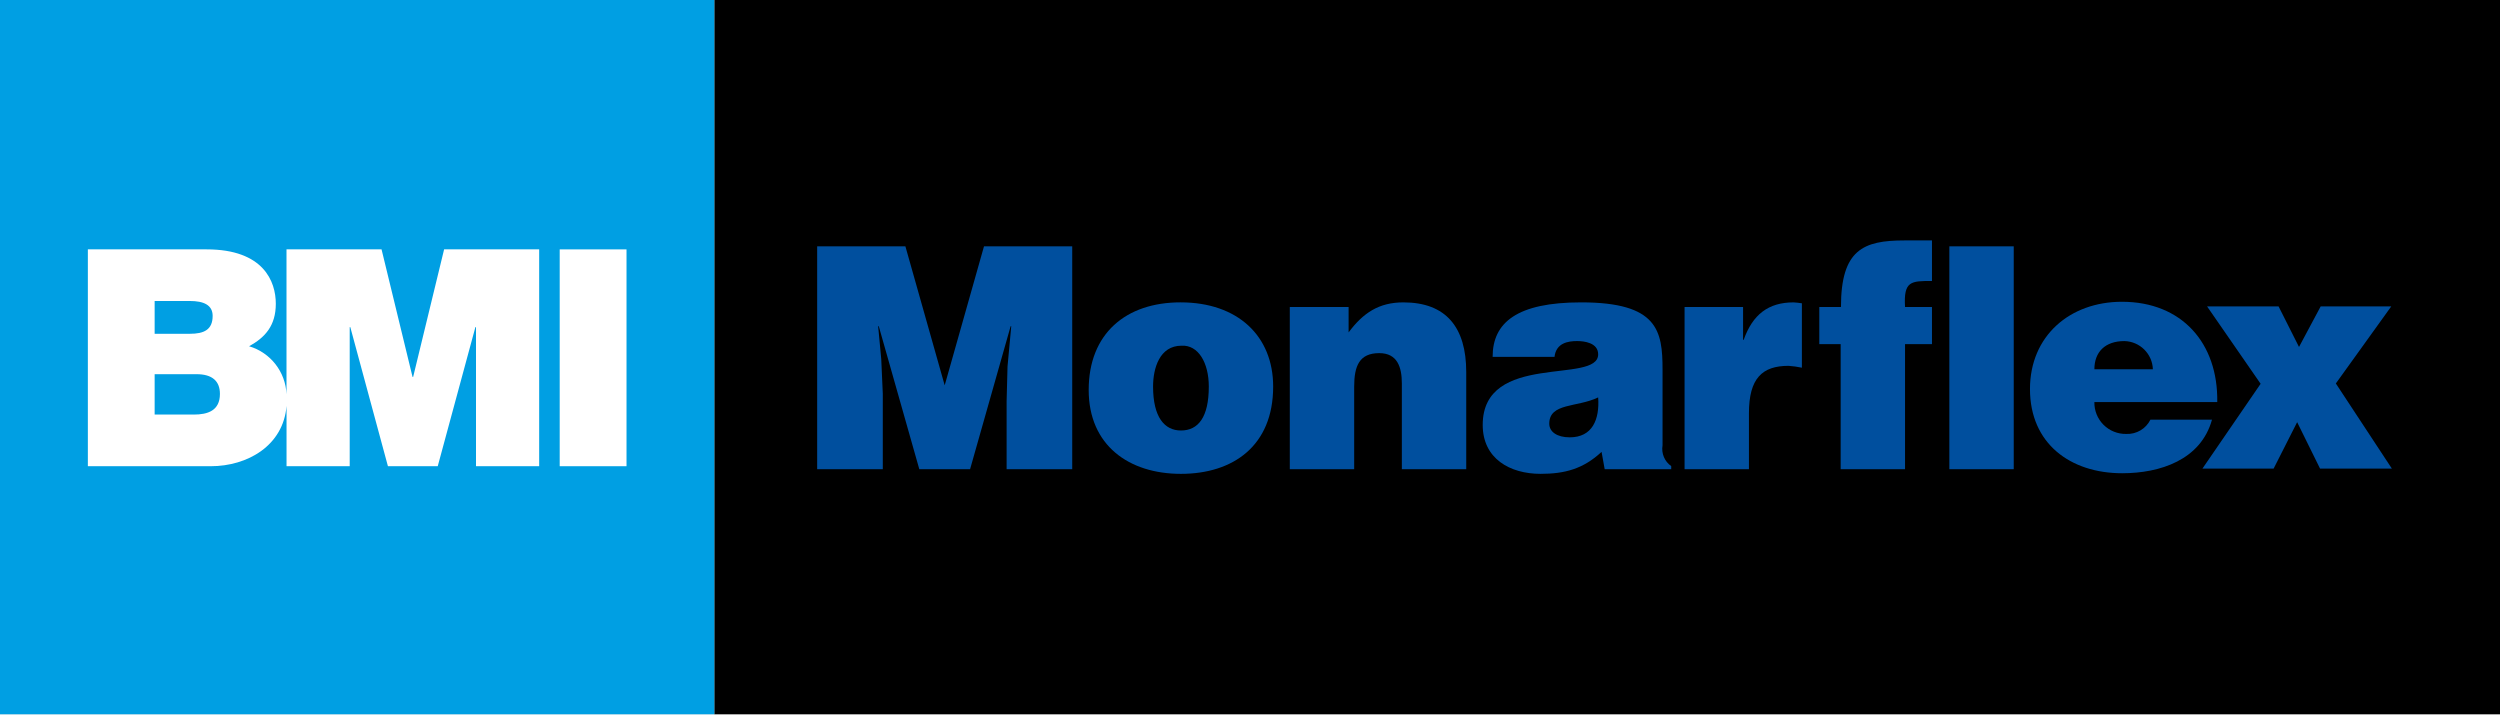
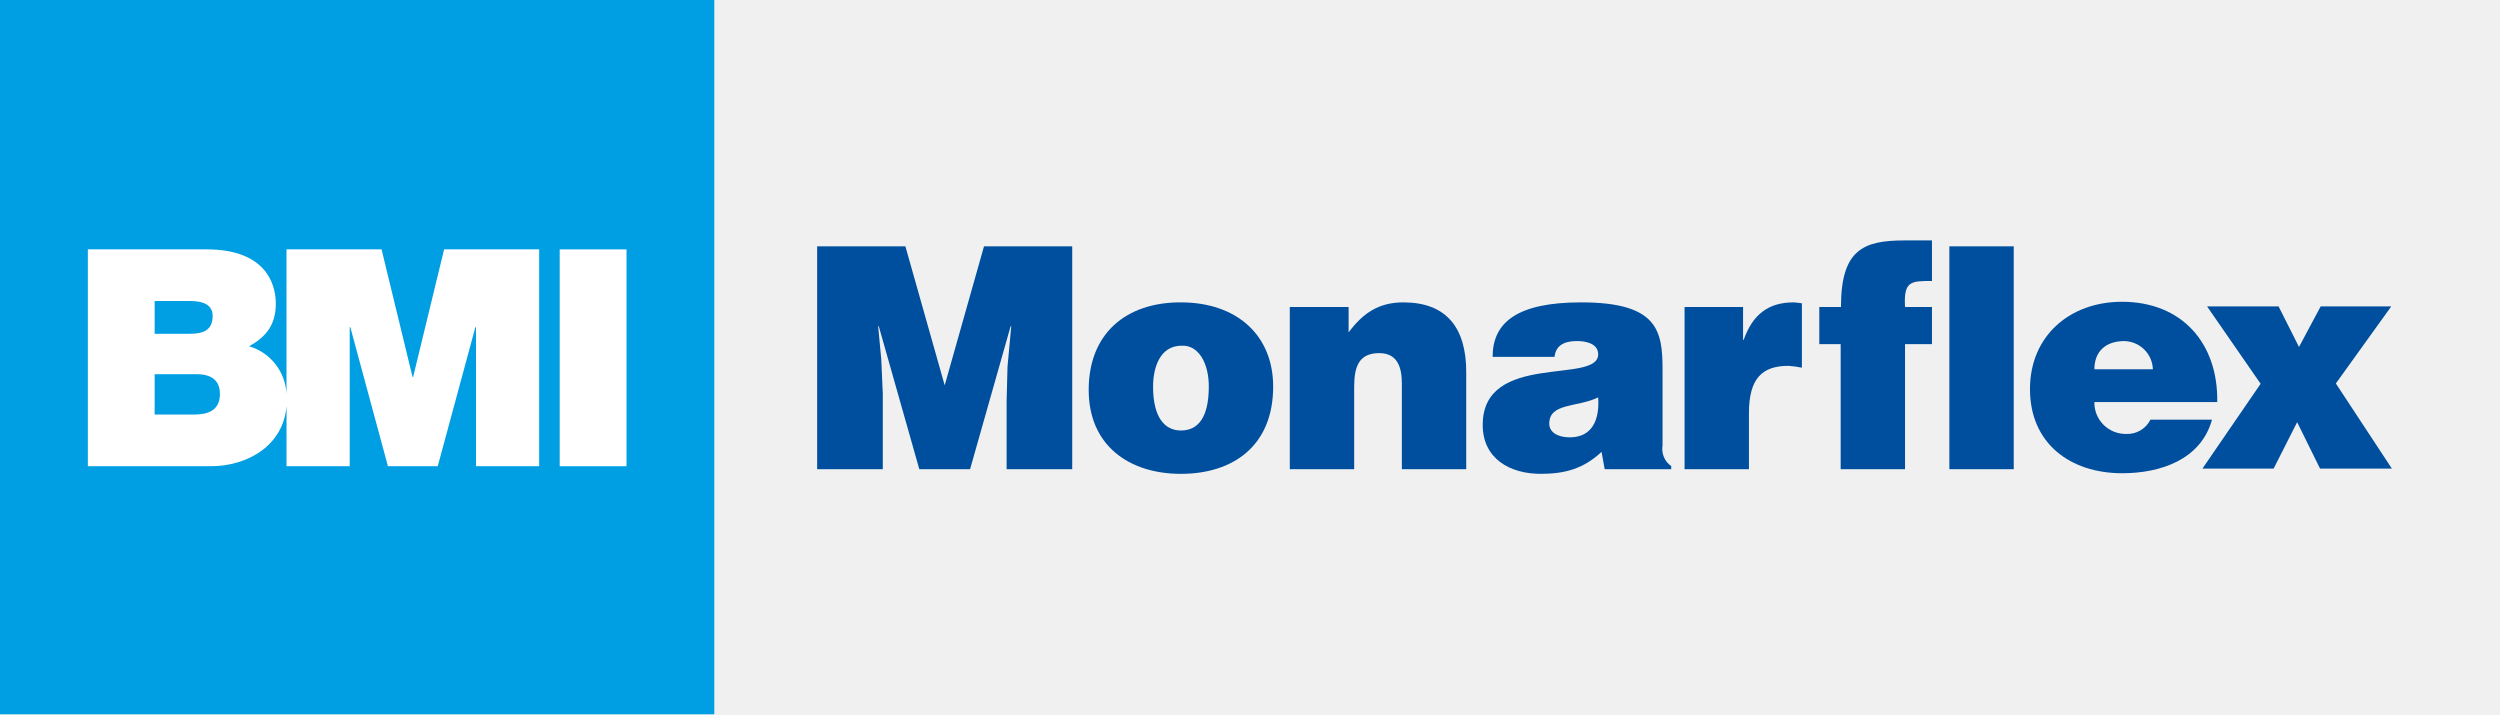
<svg xmlns="http://www.w3.org/2000/svg" viewBox="0 0 350 100">
-   <rect id="whiteBox" x="100" width="250" height="100" />
  <g id="Monarflex" fill="#004f9e">
    <polygon points="114.403 65.689 114.403 34.487 126.755 34.487 132.257 53.946 137.76 34.487 150.111 34.487 150.111 65.689 140.926 65.689 140.926 56.156 141.054 51.303 141.575 45.67 141.489 45.67 135.811 65.689 128.703 65.689 123.028 45.67 122.941 45.67 123.374 50.263 123.591 55.114 123.591 65.689 114.403 65.689" />
    <path d="M165.284,42.331c8.017,0,12.959,4.724,12.959,11.788,0,8.321-5.633,12.22-12.914,12.22-7.279,0-12.912-3.986-12.912-11.744,0-7.888,5.197-12.265,12.868-12.265m-3.855,11.788c0,4.292,1.603,6.152,3.9,6.152,2.428,0,3.902-1.86,3.902-6.152,0-3.337-1.474-5.851-3.816-5.72-3.077,0-3.986,3.164-3.986,5.72" />
    <path d="M180.571,42.982h8.234V46.536c2.035-2.731,4.246-4.203,7.669-4.203,5.984,0,8.799,3.51,8.799,9.748V65.689H196.259v-12.003c0-2.253-.607-4.248-3.164-4.248-2.774,0-3.51,1.778-3.51,4.68V65.689h-9.014Z" />
    <path d="M224.655,65.689l-.435-2.428c-2.556,2.386-5.155,3.077-8.538,3.077-4.288,0-8.103-2.122-8.103-6.846,0-10.314,16.164-5.633,16.164-9.881,0-1.645-1.991-1.862-2.946-1.862-1.257,0-2.946.259-3.164,2.21h-8.666c0-4.811,3.423-7.627,12.393-7.627,10.746,0,11.396,3.986,11.396,9.402V62.352a2.946,2.946,0,0,0,1.215,2.904V65.689Zm-.911-10.052c-2.946,1.43-6.846.736-6.846,3.683,0,1.126,1.082,1.907,2.86,1.907,3.164,0,4.204-2.47,3.986-5.589" />
    <path d="M235.84,42.982h8.19v4.594h.086c1.257-3.554,3.467-5.243,6.977-5.243a11.046,11.046,0,0,1,1.171.129v9.014a13.759,13.759,0,0,0-1.865-.259c-3.682,0-5.547,1.734-5.547,6.629V65.689h-9.012Z" />
    <path d="M270.476,42.976v5.201h-3.771V65.685h-9.012V48.177h-2.991V42.976h3.033c0-8.017,3.122-9.316,8.884-9.316H270.476v5.676c-2.946,0-3.986,0-3.771,3.64Zm11.447,22.709h-9.014V34.482h9.014Z" />
    <path d="M293.213,56.286a4.374,4.374,0,0,0,4.461,4.465,3.599,3.599,0,0,0,3.383-1.993h8.622c-1.561,5.633-7.281,7.496-12.568,7.496-7.279,0-12.914-4.161-12.914-11.786,0-7.454,5.594-12.22,12.872-12.22,8.407,0,13.477,5.806,13.347,14.038Zm8.19-4.591a4.086,4.086,0,0,0-3.988-3.944c-2.687,0-4.201,1.516-4.201,3.944Z" />
    <polygon points="316.487 53.73 308.991 42.897 319.001 42.897 321.861 48.575 324.894 42.897 334.775 42.897 327.018 53.685 334.862 65.604 324.807 65.604 321.601 59.104 318.307 65.604 308.339 65.604 316.487 53.73" />
  </g>
  <g id="BMI_Block">
    <rect width="100" height="100" fill="#009fe3" />
    <g fill="white">
      <path d="M62.176,34.911,57.84,52.77h-.084L53.417,34.911H40.11v20.28a7.315,7.315,0,0,0-5.239-6.716c2.255-1.235,3.742-2.891,3.742-5.953,0-3.1-1.7-7.611-9.693-7.611H12.3V65.27H29.515c5.121,0,10.16-2.878,10.6-8.443V65.27h8.844V45.8h.084L54.31,65.27h6.973L66.555,45.8h.085V65.27h8.844V34.911ZM21.65,42.139h4.933c1.913,0,3.188.554,3.188,2.084,0,1.956-1.233,2.507-3.188,2.507H21.65Zm5.485,15.9H21.65V52.386h5.867c2.211,0,3.272.978,3.272,2.763,0,2.339-1.7,2.891-3.655,2.891" />
      <rect x="78.358" y="34.914" width="9.354" height="30.356" />
    </g>
  </g>
</svg>
